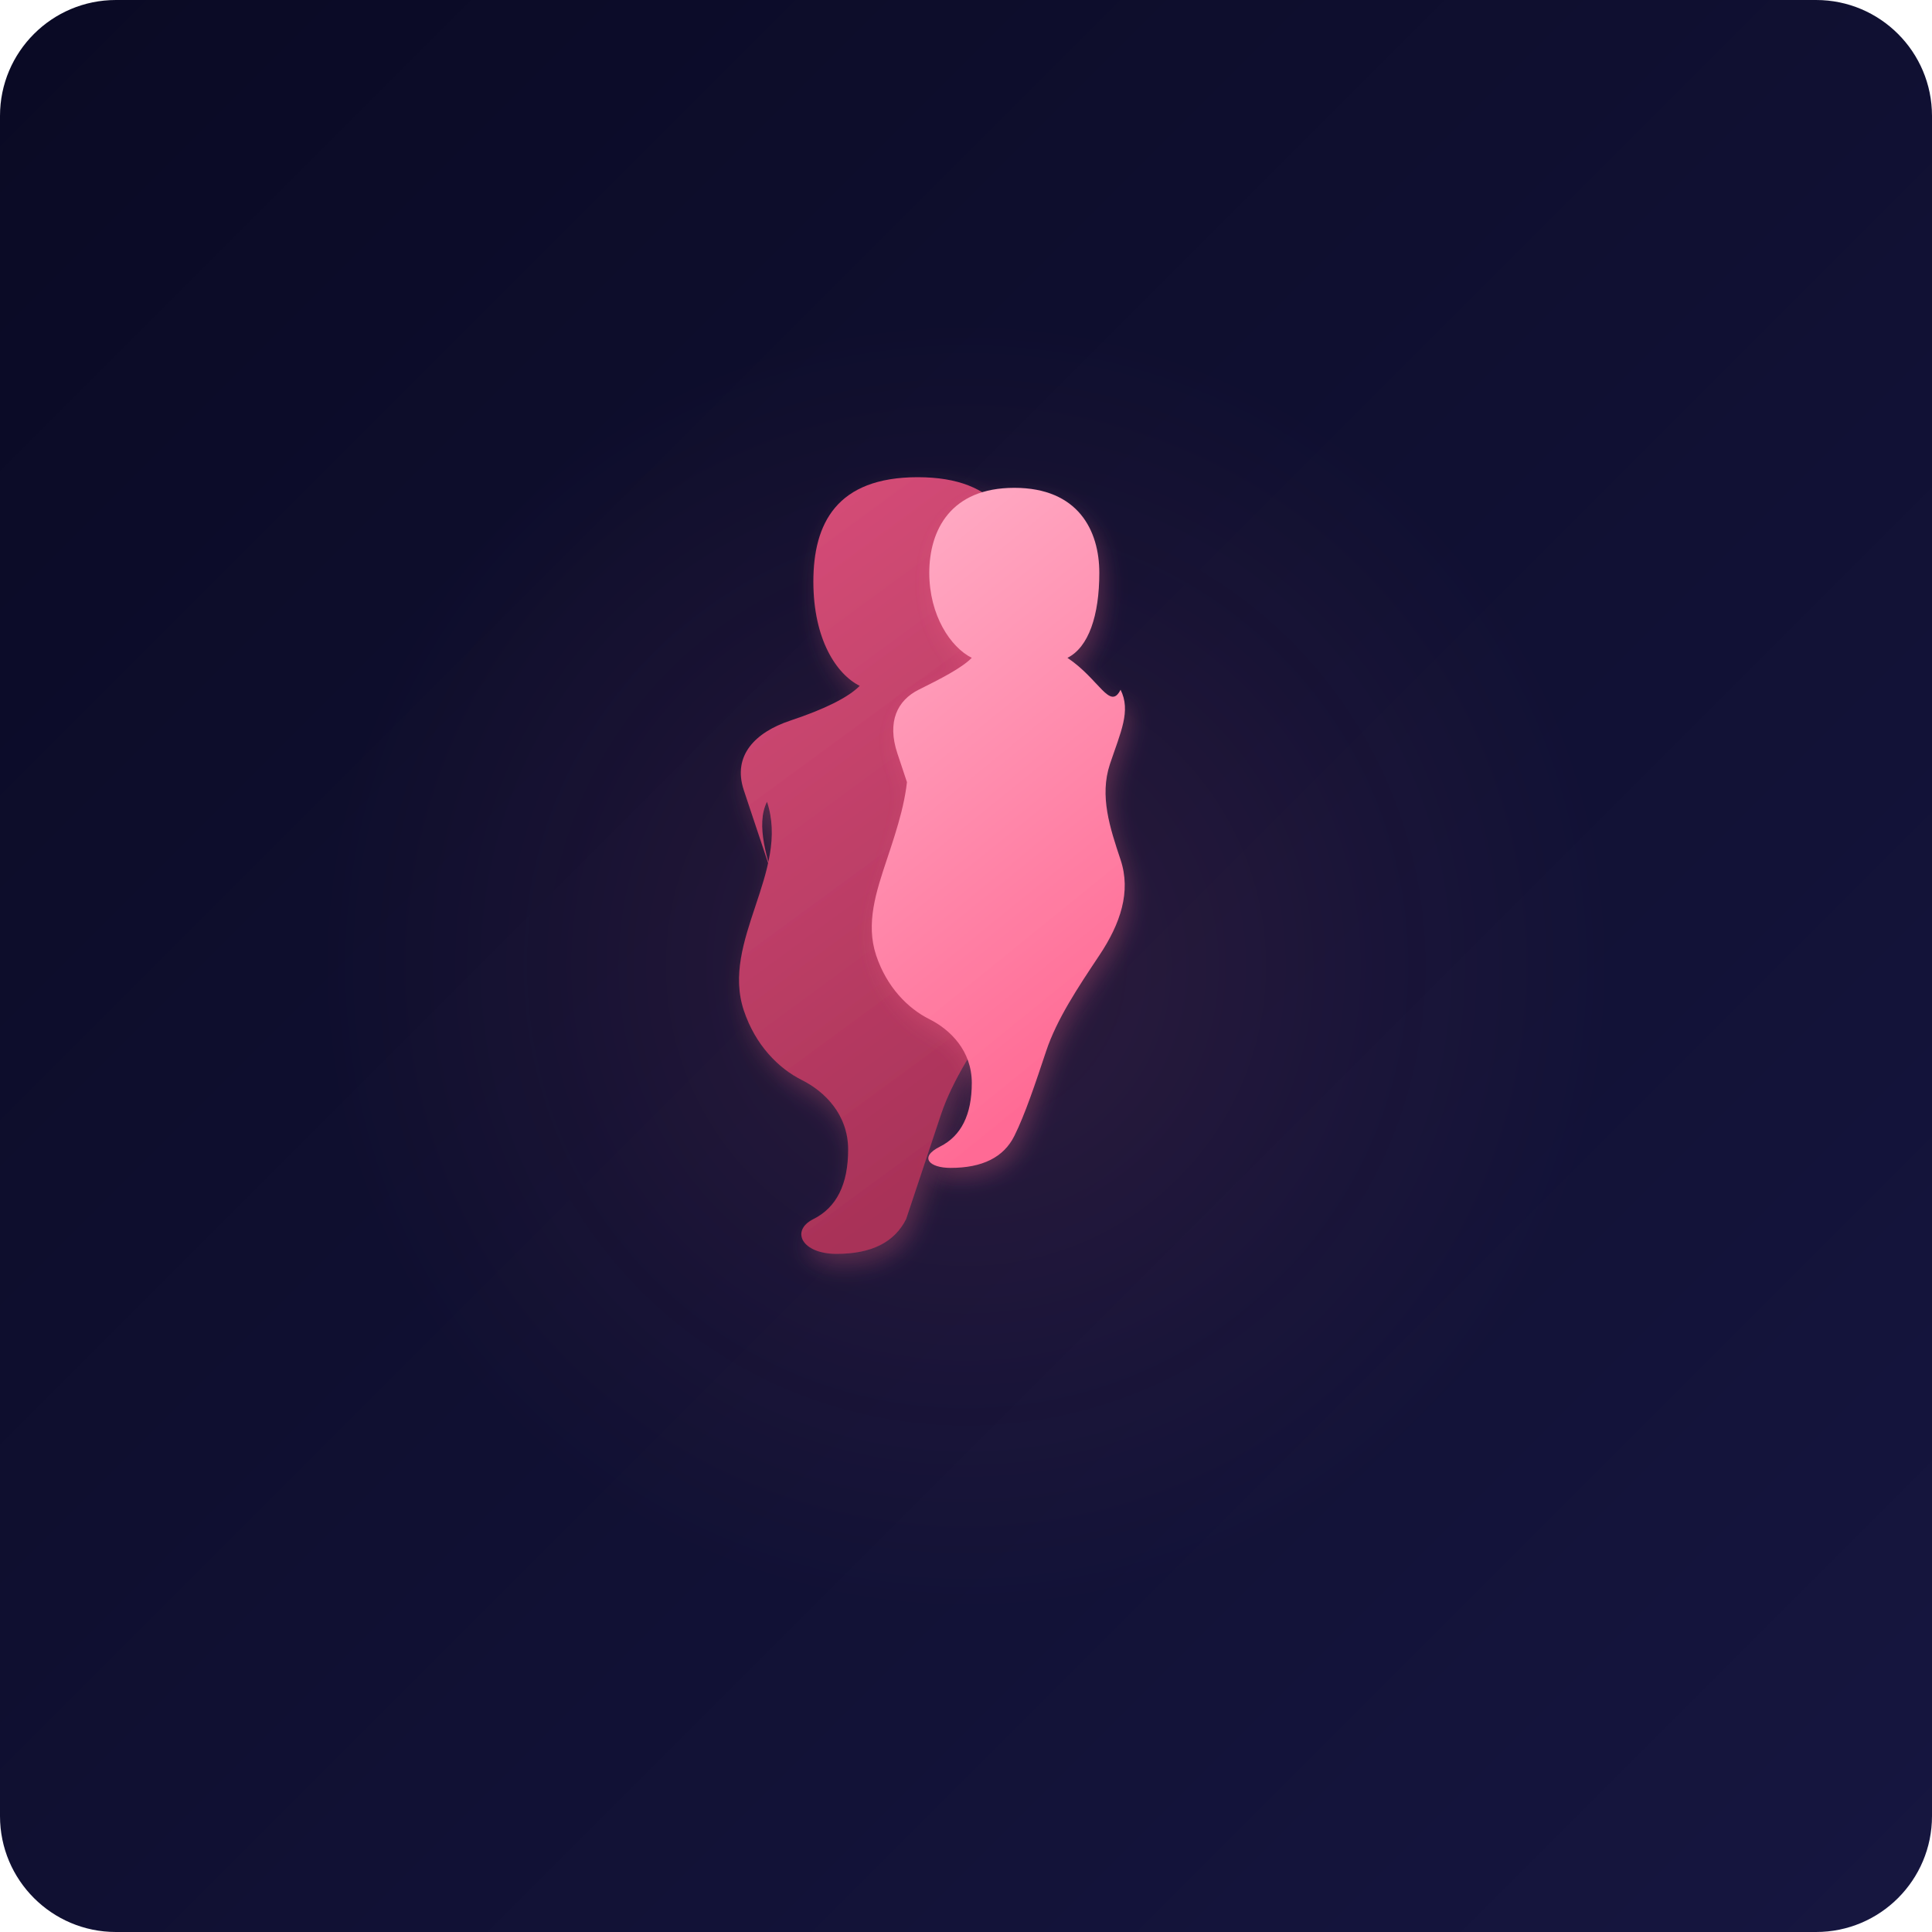
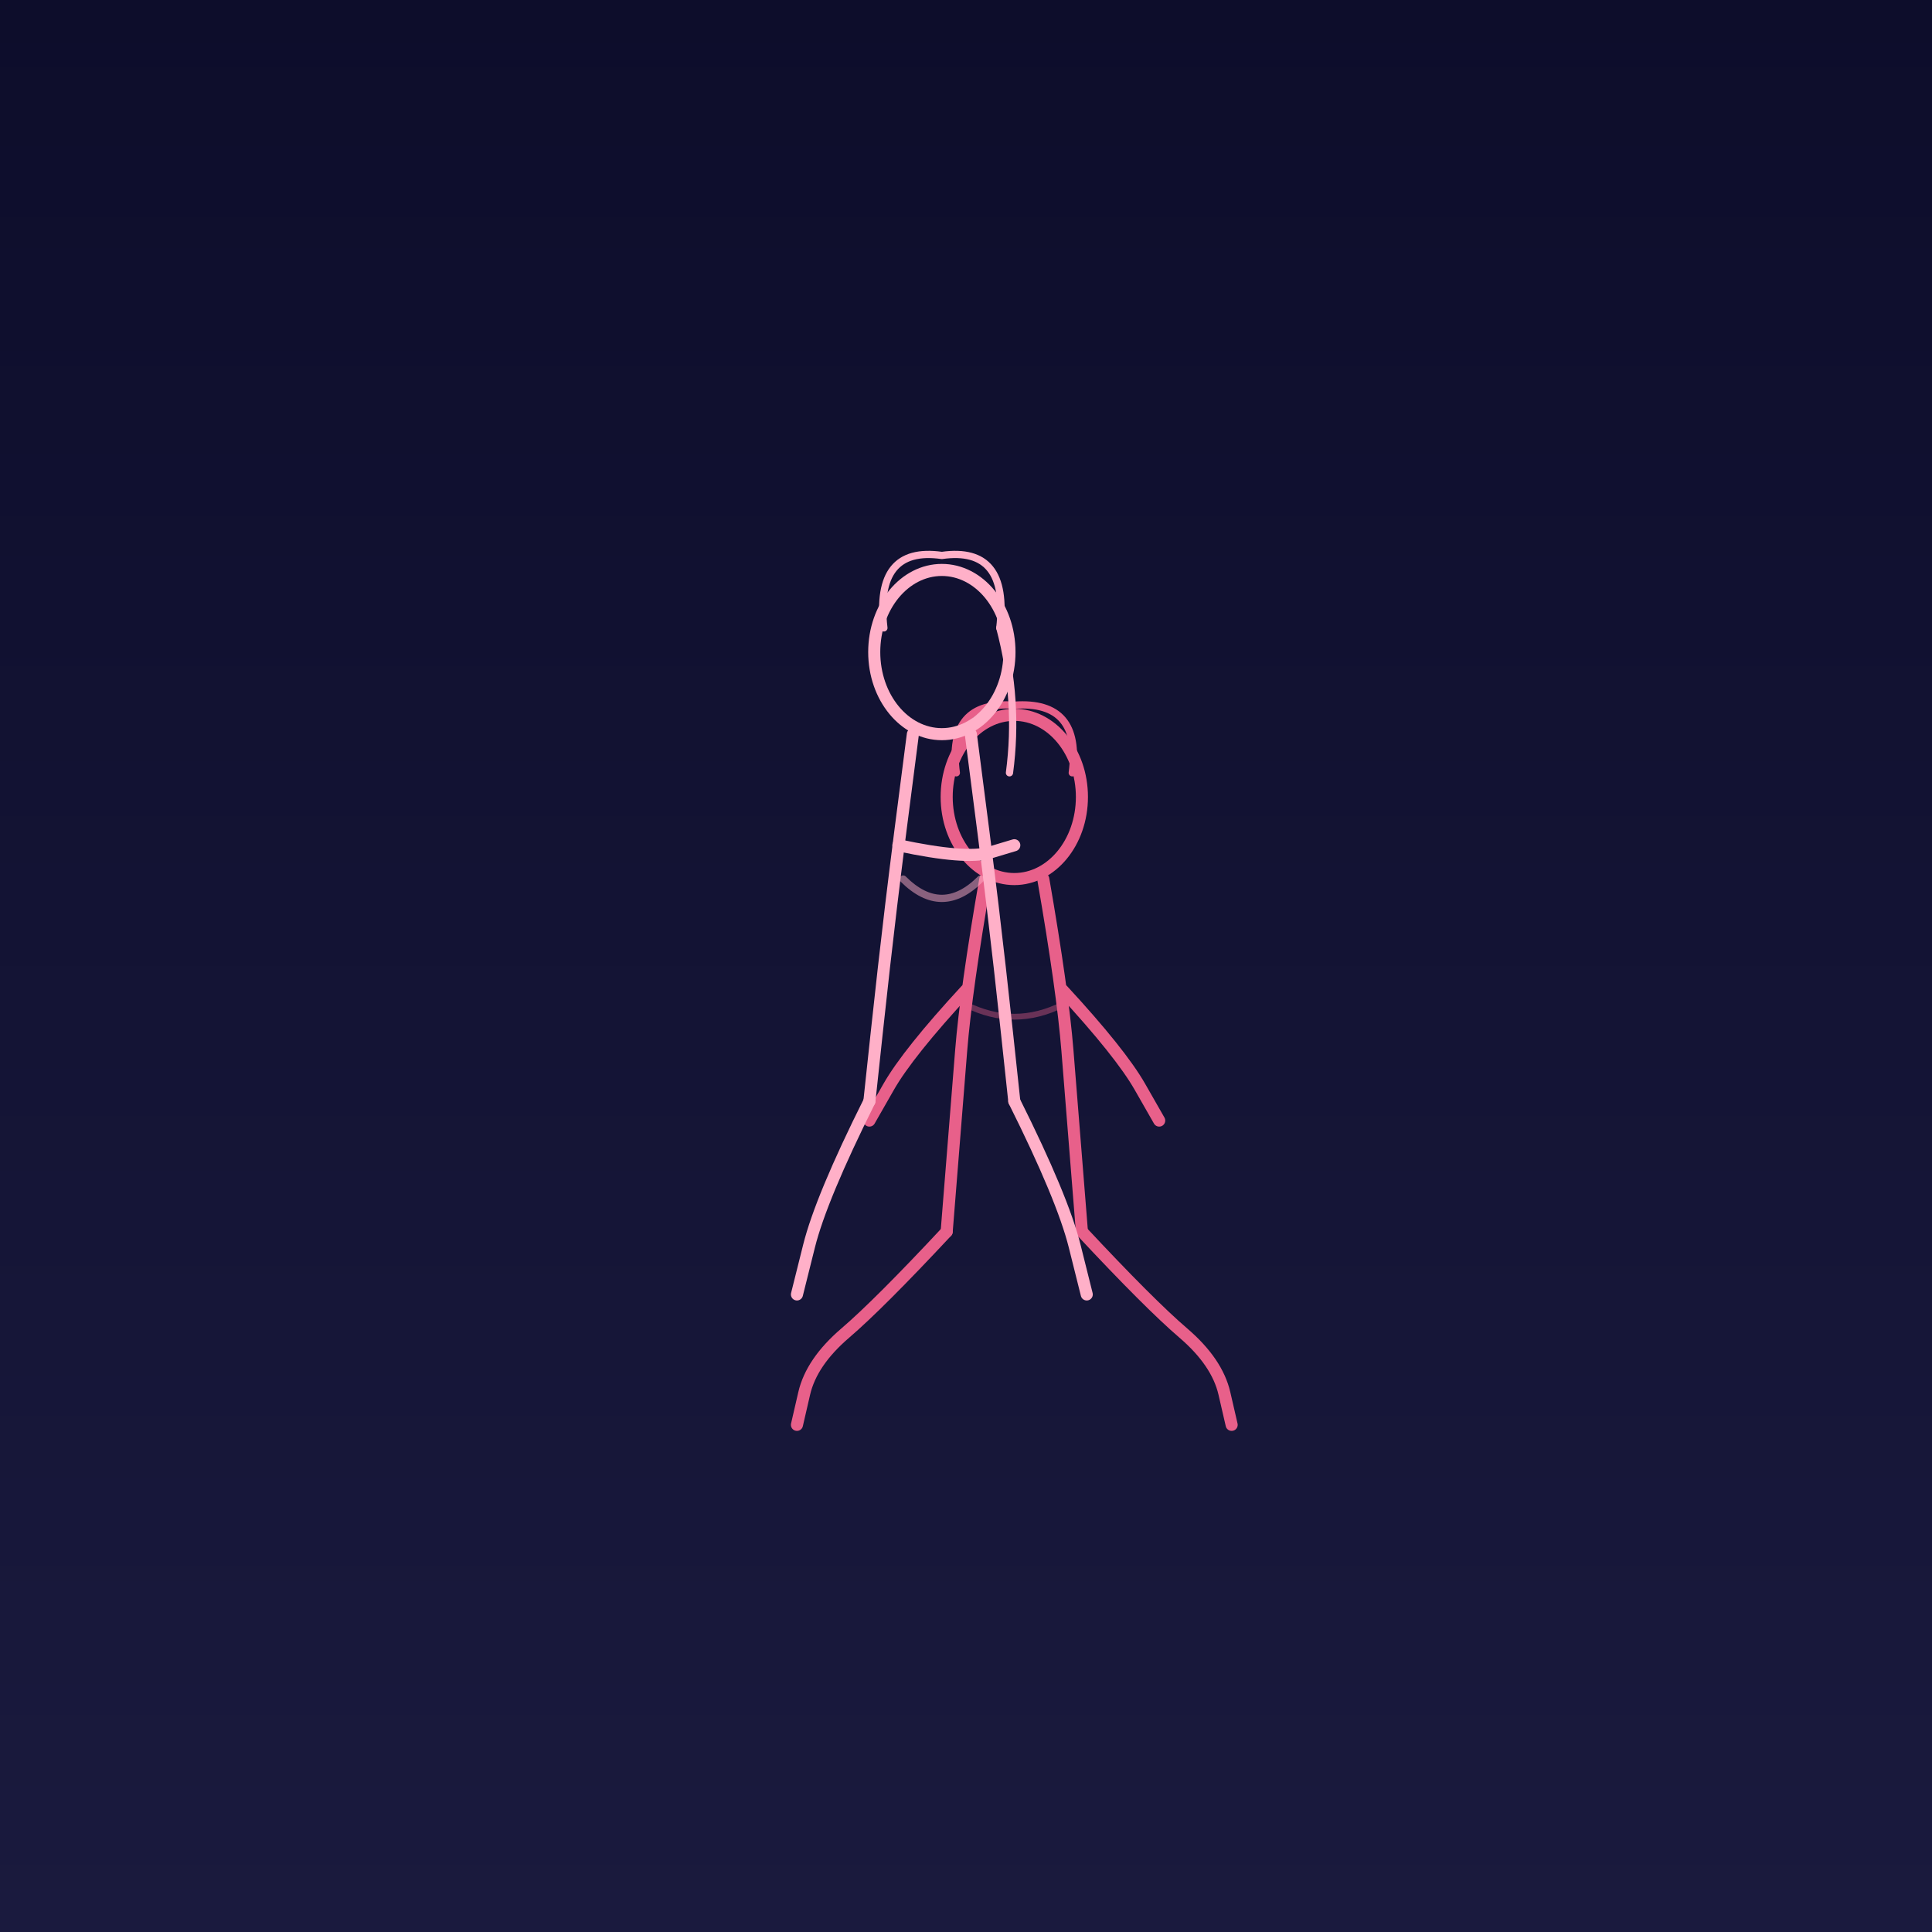
<svg xmlns="http://www.w3.org/2000/svg" viewBox="0 0 400 400" width="400" height="400">
  <defs>
-     <linearGradient id="bg" x1="0" y1="0" x2="1" y2="1">
-       <stop offset="0%" stop-color="#0a0a24" />
-       <stop offset="100%" stop-color="#161640" />
+     <linearGradient id="bg" x1="0" y1="0" x2="0" y2="1">
+       <stop offset="0%" stop-color="#0d0d2b" />
+       <stop offset="100%" stop-color="#1a1a3e" />
    </linearGradient>
-     <linearGradient id="p1" x1="0" y1="0" x2="0.3" y2="1">
-       <stop offset="0%" stop-color="#FFB0C8" />
-       <stop offset="100%" stop-color="#FF6B95" />
-     </linearGradient>
-     <linearGradient id="p2" x1="0" y1="0" x2="0.3" y2="1">
-       <stop offset="0%" stop-color="#D94F7A" />
-       <stop offset="100%" stop-color="#A83258" />
-     </linearGradient>
-     <radialGradient id="glow" cx="50%" cy="50%" r="45%">
-       <stop offset="0%" stop-color="#FF6B8A" stop-opacity="0.12" />
-       <stop offset="70%" stop-color="#FF6B8A" stop-opacity="0.03" />
-       <stop offset="100%" stop-color="#FF6B8A" stop-opacity="0" />
-     </radialGradient>
-     <filter id="sf" x="-10%" y="-10%" width="120%" height="120%">
-       <feGaussianBlur in="SourceAlpha" stdDeviation="2" result="blur" />
-       <feOffset dx="1" dy="2" result="offsetBlur" />
-       <feFlood flood-color="#FF6B8A" flood-opacity="0.25" result="color" />
-       <feComposite in="color" in2="offsetBlur" operator="in" result="shadow" />
-       <feMerge>
-         <feMergeNode in="shadow" />
-         <feMergeNode in="SourceGraphic" />
-       </feMerge>
-     </filter>
  </defs>
-   <rect width="400" height="400" fill="url(#bg)" rx="24" />
-   <circle cx="200" cy="200" r="150" fill="url(#glow)" />
-   <path d="M0,-76 C-14,-76 -18,-68 -18,-58 C-18,-48 -14,-42 -10,-40 C-12,-38 -16,-36 -22,-34 C-28,-32 -32,-28 -30,-22 C-28,-16 -26,-10 -24,-4 C-22,2 -20,6 -18,8 C-20,6 -22,2 -24,-4 C-26,-10 -28,-16 -26,-20 C-24,-14 -26,-8 -28,-2 C-30,4 -32,10 -30,16 C-28,22 -24,26 -20,28 C-16,30 -12,34 -12,40 C-12,46 -14,50 -18,52 C-22,54 -20,58 -14,58 C-8,58 -4,56 -2,52 C0,46 2,40 4,34 C6,28 10,22 14,16 C18,10 20,4 18,-2 C16,-8 14,-14 16,-20 C18,-26 22,-30 24,-34 C22,-30 18,-38 12,-40 C16,-42 18,-48 18,-58 C18,-68 14,-76 0,-76 Z" fill="url(#p2)" transform="translate(190,190) scale(1.2,1.2)" filter="url(#sf)" />
-   <path d="M0,-70 C-12,-70 -16,-62 -16,-54 C-16,-46 -12,-40 -8,-38 C-10,-36 -14,-34 -18,-32 C-22,-30 -24,-26 -22,-20 C-20,-14 -18,-8 -16,-2 C-14,4 -12,8 -10,10 C-12,8 -14,4 -16,-2 C-18,-8 -20,-14 -20,-18 C-20,-12 -22,-6 -24,0 C-26,6 -28,12 -26,18 C-24,24 -20,28 -16,30 C-12,32 -8,36 -8,42 C-8,48 -10,52 -14,54 C-18,56 -16,58 -12,58 C-6,58 -2,56 0,52 C2,48 4,42 6,36 C8,30 12,24 16,18 C20,12 22,6 20,0 C18,-6 16,-12 18,-18 C20,-24 22,-28 20,-32 C18,-28 16,-34 10,-38 C14,-40 16,-46 16,-54 C16,-62 12,-70 0,-70 Z" fill="url(#p1)" transform="translate(210,178) scale(1.1,1.1)" filter="url(#sf)" />
+   <rect width="400" height="400" fill="url(#bg)" />
+   <ellipse cx="210" cy="165" rx="14" ry="17" fill="none" stroke="#E8608A" stroke-width="2.5" stroke-linecap="round" />
+   <path d="M198,160 Q196,145 210,146 Q224,145 222,160" fill="none" stroke="#E8608A" stroke-width="1.5" stroke-linecap="round" stroke-linejoin="round" opacity="1" />
+   <path d="M204,182 Q200,205 199.0,217.5 Q198,230 197.0,242.5 L196,255" fill="none" stroke="#E8608A" stroke-width="2.5" stroke-linecap="round" stroke-linejoin="round" opacity="1" />
+   <path d="M216,182 Q220,205 221.0,217.5 Q222,230 223.0,242.5 L224,255" fill="none" stroke="#E8608A" stroke-width="2.5" stroke-linecap="round" stroke-linejoin="round" opacity="1" />
+   <path d="M200,208 Q210,213 220,208" fill="none" stroke="#E8608A" stroke-width="1.2" stroke-linecap="round" stroke-linejoin="round" opacity="0.4" />
+   <path d="M196,255 Q182,270 175.0,276.0 Q168,282 166.5,288.5 L165,295" fill="none" stroke="#E8608A" stroke-width="2.5" stroke-linecap="round" stroke-linejoin="round" opacity="1" />
+   <path d="M224,255 Q238,270 245.0,276.0 Q252,282 253.5,288.5 L255,295" fill="none" stroke="#E8608A" stroke-width="2.5" stroke-linecap="round" stroke-linejoin="round" opacity="1" />
+   <path d="M200,205 Q188,218 184.0,225.0 L180,232" fill="none" stroke="#E8608A" stroke-width="2.5" stroke-linecap="round" stroke-linejoin="round" opacity="1" />
+   <path d="M220,205 Q232,218 236.0,225.0 L240,232" fill="none" stroke="#E8608A" stroke-width="2.5" stroke-linecap="round" stroke-linejoin="round" opacity="1" />
+   <ellipse cx="195" cy="135" rx="14" ry="17" fill="none" stroke="#FFB0C8" stroke-width="2.5" stroke-linecap="round" />
+   <path d="M183,130 Q181,113 195,115 Q209,113 207,130" fill="none" stroke="#FFB0C8" stroke-width="1.5" stroke-linecap="round" stroke-linejoin="round" opacity="1" />
+   <path d="M207,130 Q211,145 209,160" fill="none" stroke="#FFB0C8" stroke-width="1.5" stroke-linecap="round" stroke-linejoin="round" opacity="1" />
+   <path d="M189,152 Q186,175 184.5,187.5 Q183,200 181.5,214.0 L180,228" fill="none" stroke="#FFB0C8" stroke-width="2.5" stroke-linecap="round" stroke-linejoin="round" opacity="1" />
+   <path d="M201,152 Q204,175 205.5,187.5 Q207,200 208.5,214.0 L210,228" fill="none" stroke="#FFB0C8" stroke-width="2.5" stroke-linecap="round" stroke-linejoin="round" opacity="1" />
+   <path d="M187,182 Q195,190 203,182" fill="none" stroke="#FFB0C8" stroke-width="1.5" stroke-linecap="round" stroke-linejoin="round" opacity="0.5" />
+   <path d="M180,228 Q170,248 167.5,258.0 L165,268" fill="none" stroke="#FFB0C8" stroke-width="2.5" stroke-linecap="round" stroke-linejoin="round" opacity="1" />
+   <path d="M210,228 Q220,248 222.5,258.0 L225,268" fill="none" stroke="#FFB0C8" stroke-width="2.5" stroke-linecap="round" stroke-linejoin="round" opacity="1" />
+   <path d="M186,175 Q200,178 205.0,176.5 L210,175" fill="none" stroke="#FFB0C8" stroke-width="2.5" stroke-linecap="round" stroke-linejoin="round" opacity="1" />
</svg>
